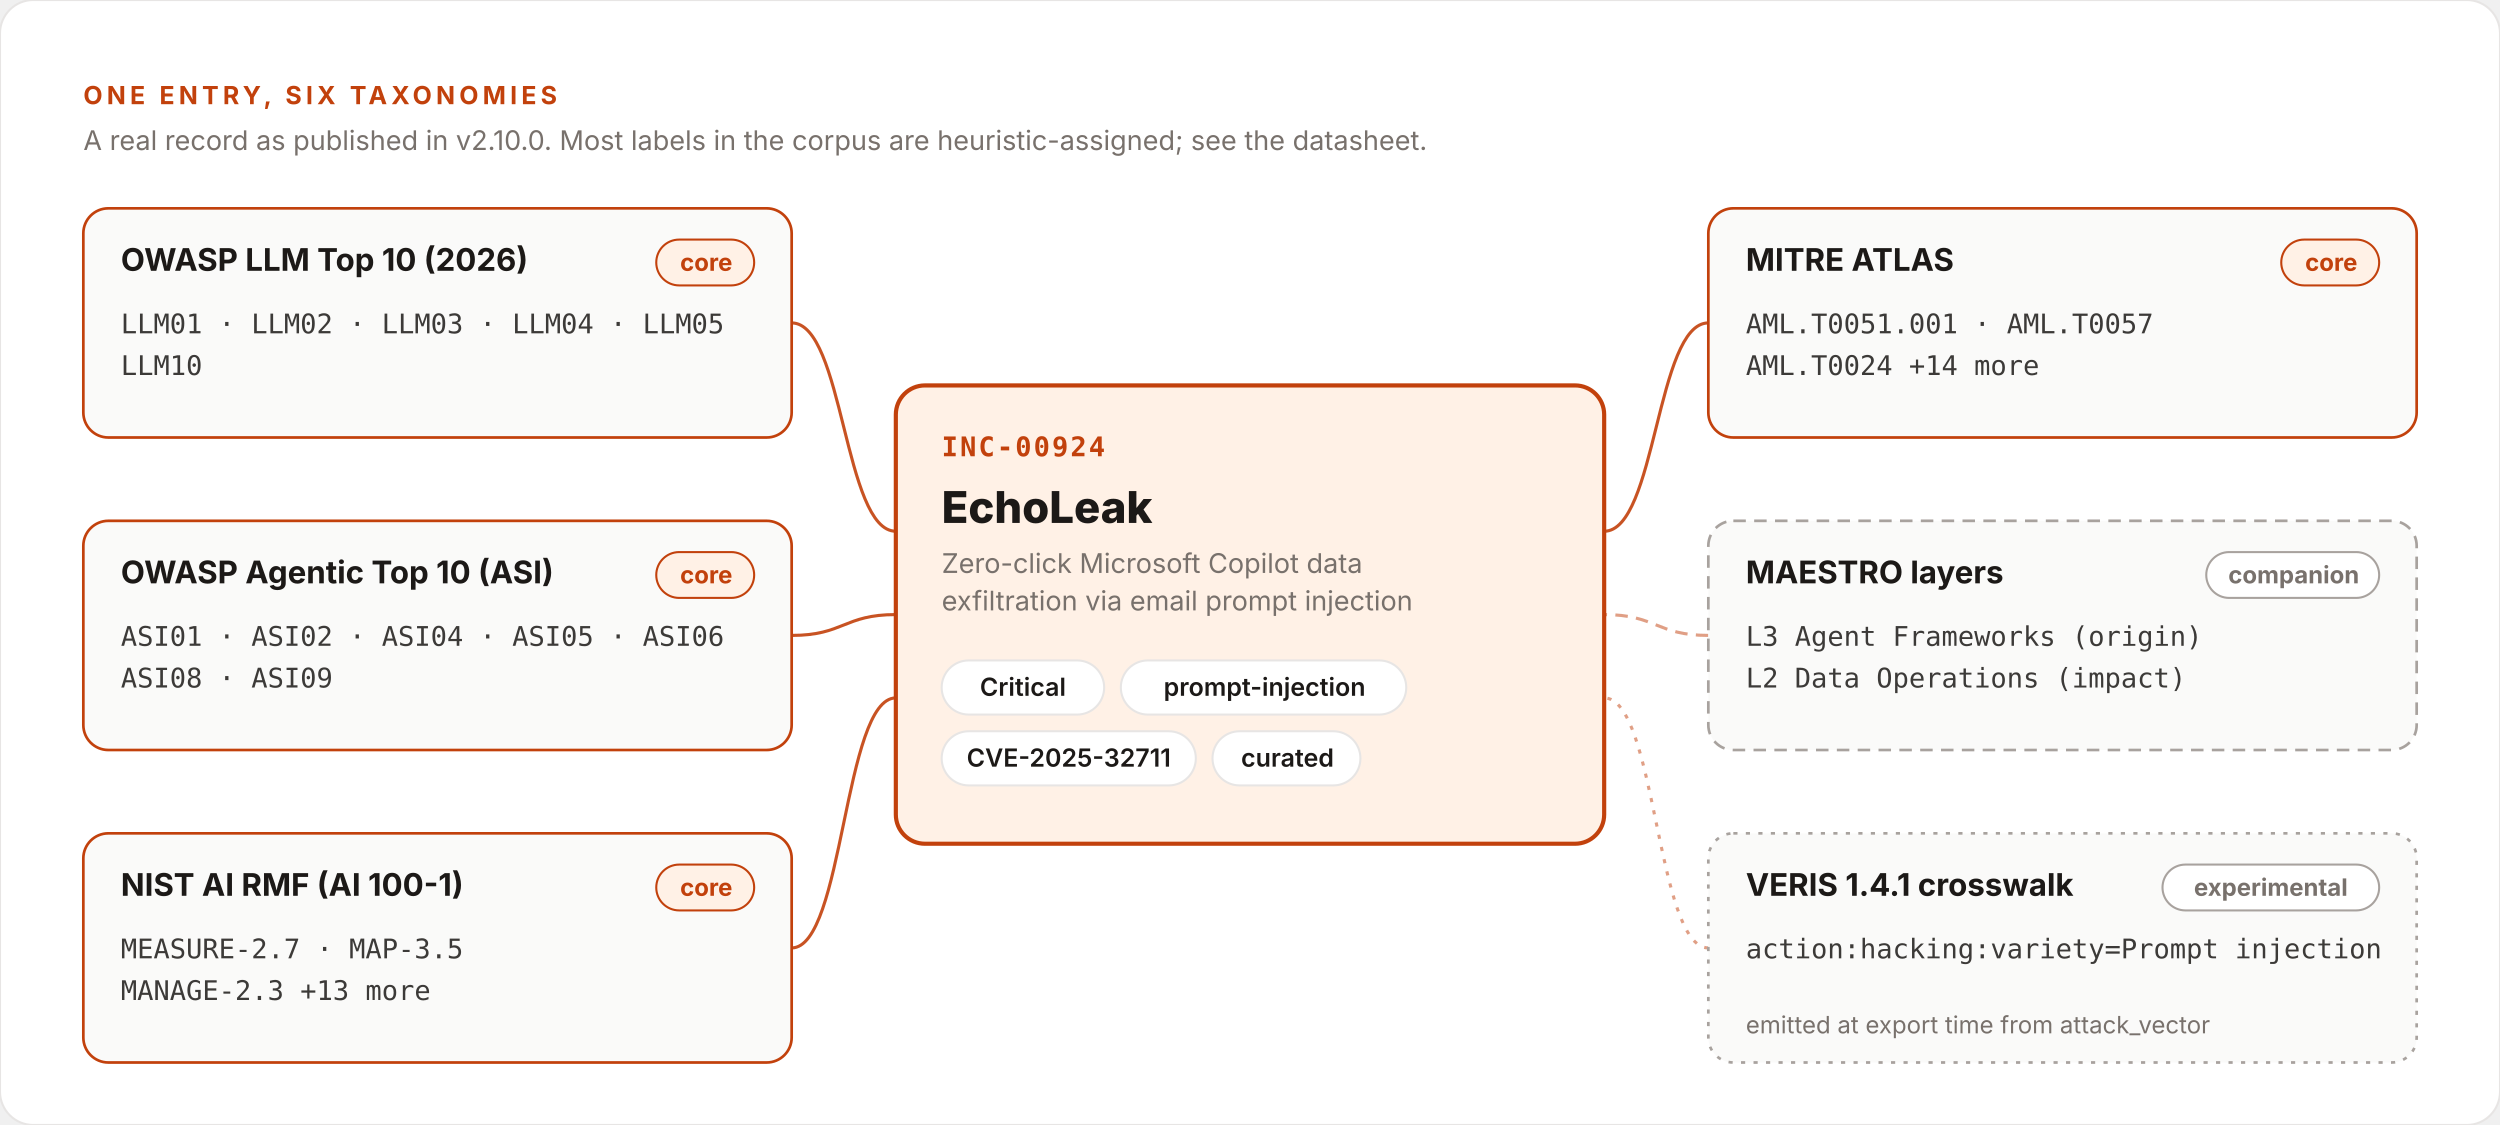
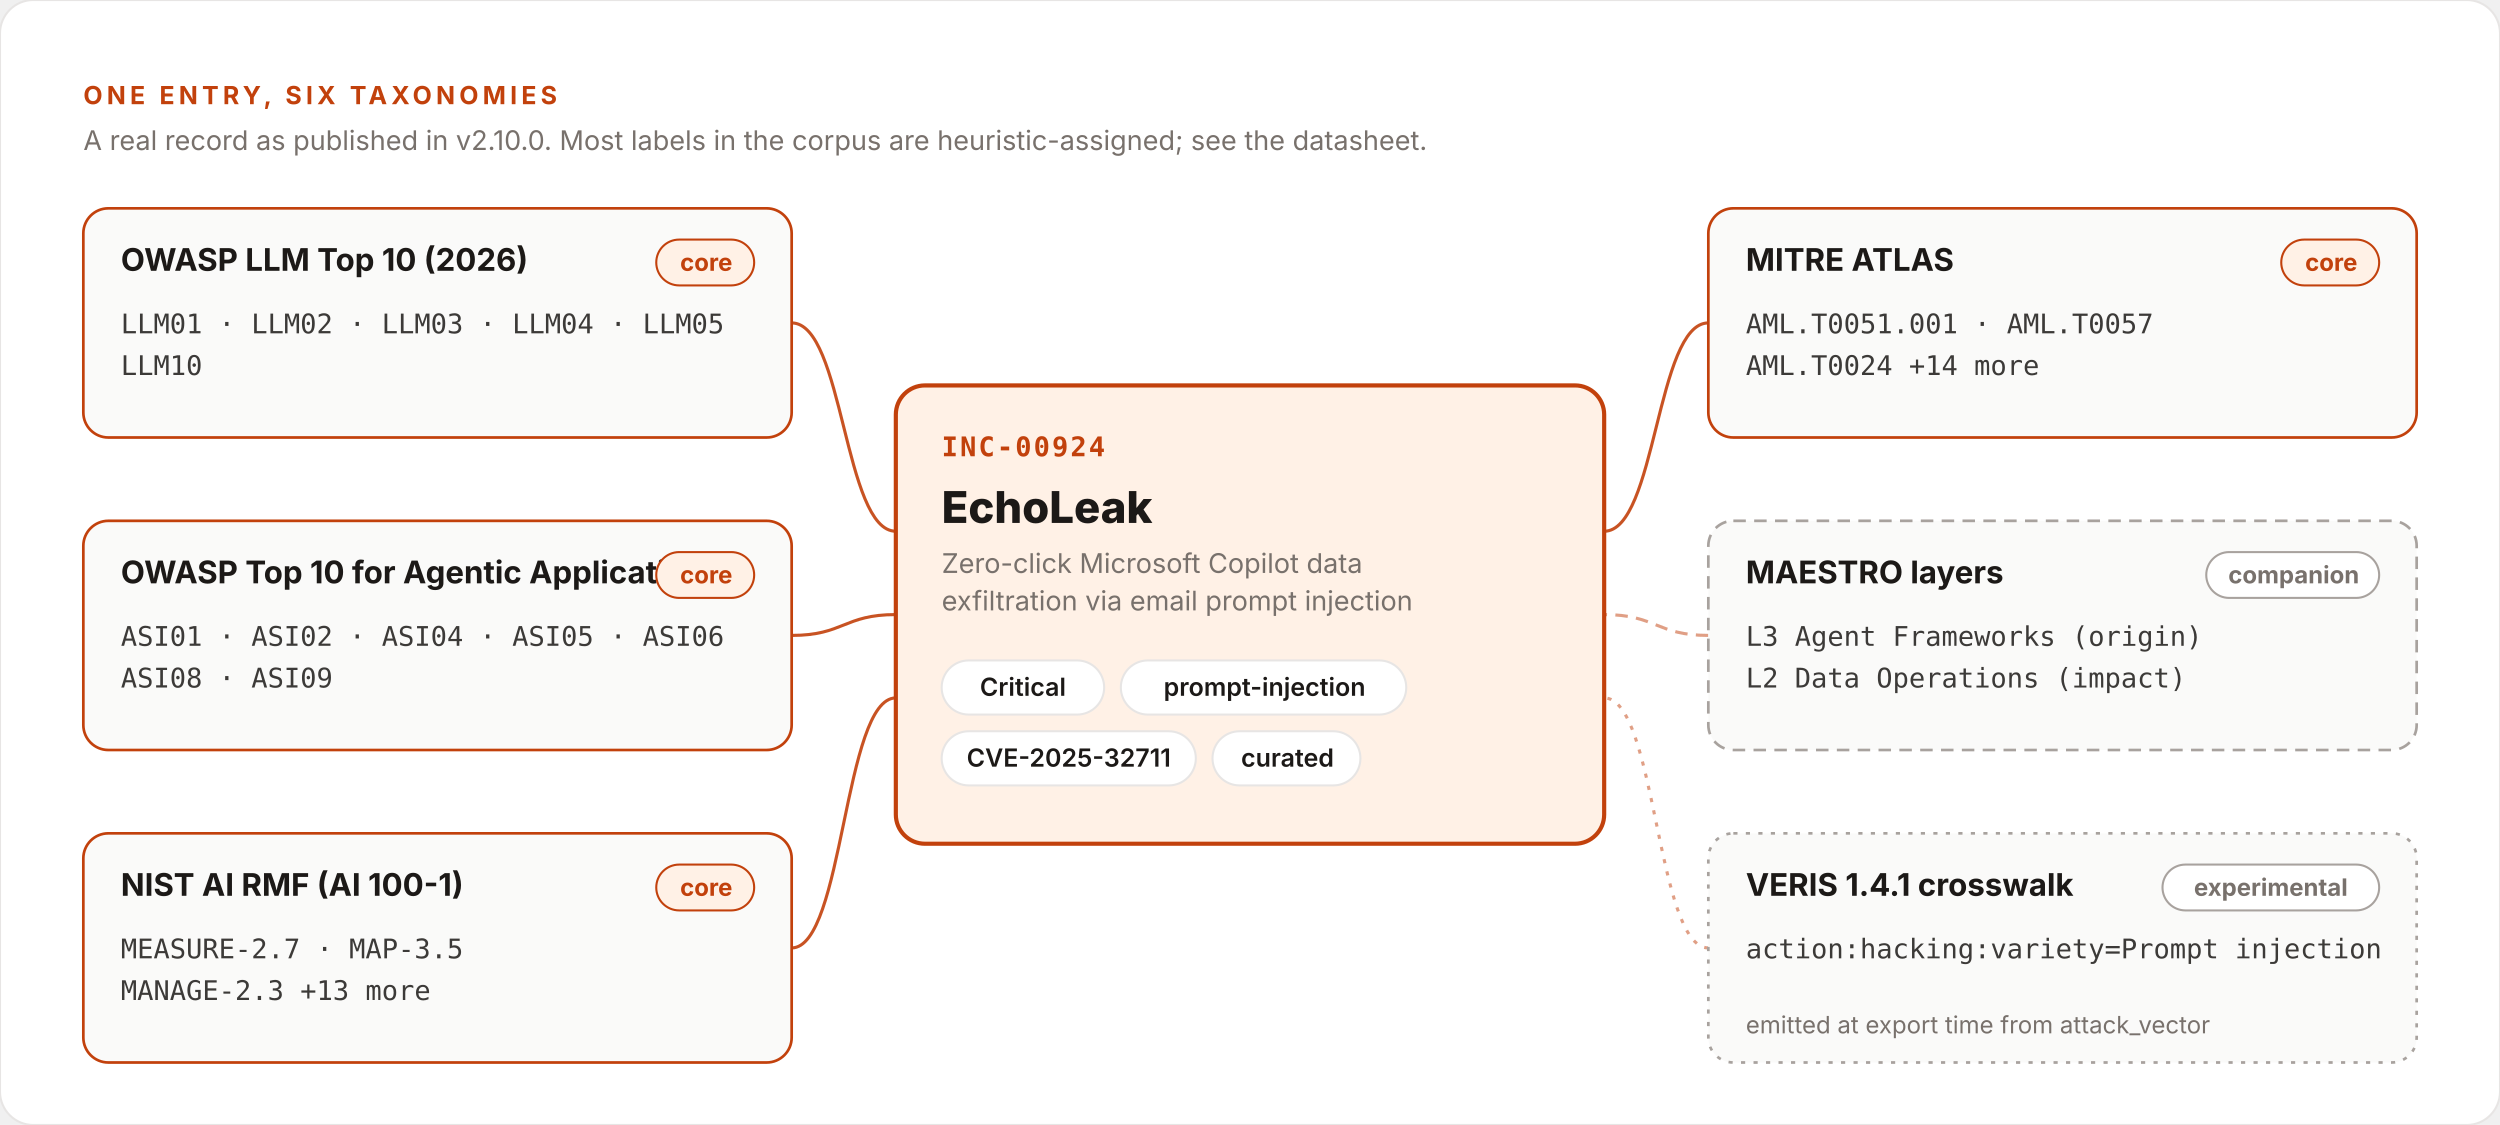
- <svg xmlns="http://www.w3.org/2000/svg" viewBox="0 0 1200 540" width="1200" height="540" role="img" aria-label="Taxonomy map: incident INC-00924 (EchoLeak) mapped onto OWASP LLM Top 10 2026, OWASP Agentic Top 10, NIST AI RMF, MITRE ATLAS (core), MAESTRO (companion) and a VERIS crosswalk (experimental)" font-family="Inter,Segoe UI,system-ui,-apple-system,Roboto,Helvetica,Arial,sans-serif">
+ <svg xmlns="http://www.w3.org/2000/svg" viewBox="0 0 1200 540" width="1200" height="540" role="img" aria-label="Taxonomy map: incident INC-00924 (EchoLeak) mapped onto OWASP LLM Top 10 2026, OWASP Top 10 for Agentic Applications, NIST AI RMF, MITRE ATLAS (core), MAESTRO (companion) and a VERIS crosswalk (experimental)" font-family="Inter,Segoe UI,system-ui,-apple-system,Roboto,Helvetica,Arial,sans-serif">
  <rect width="1200" height="540" rx="16" fill="#ffffff" stroke="#e7e5e4" />
  <text x="40" y="50" font-size="12" font-weight="700" letter-spacing="2" fill="#c2410c">ONE ENTRY, SIX TAXONOMIES</text>
  <text x="40" y="72" font-size="13" fill="#78716c">A real record as published in v2.10.0. Most labels in the corpus are heuristic-assigned; see the datasheet.</text>
  <path d="M380 155.0 C 405.0 155.0, 405.0 255.0, 430 255.0" fill="none" stroke="#c2410c" stroke-width="1.5" stroke-opacity="0.9" />
  <rect x="40" y="100" width="340" height="110" rx="12" fill="#fafaf9" stroke="#c2410c" stroke-width="1.3" />
  <text x="58" y="130" font-size="15" font-weight="700" fill="#1c1917">OWASP LLM Top 10 (2026)</text>
  <rect x="315" y="115" width="47" height="22" rx="11" fill="#fff1e6" stroke="#c2410c" />
  <text x="339" y="130" text-anchor="middle" font-size="11.5" font-weight="650" fill="#c2410c">core</text>
  <text x="58" y="160" font-size="13" font-family="ui-monospace,SFMono-Regular,Consolas,Menlo,monospace" fill="#1c1917" fill-opacity="0.85">LLM01 · LLM02 · LLM03 · LLM04 · LLM05</text>
  <text x="58" y="180" font-size="13" font-family="ui-monospace,SFMono-Regular,Consolas,Menlo,monospace" fill="#1c1917" fill-opacity="0.85">LLM10</text>
  <path d="M380 305.0 C 405.0 305.0, 405.0 295.0, 430 295.0" fill="none" stroke="#c2410c" stroke-width="1.5" stroke-opacity="0.9" />
  <rect x="40" y="250" width="340" height="110" rx="12" fill="#fafaf9" stroke="#c2410c" stroke-width="1.3" />
-   <text x="58" y="280" font-size="15" font-weight="700" fill="#1c1917">OWASP Agentic Top 10 (ASI)</text>
+   <text x="58" y="280" font-size="15" font-weight="700" fill="#1c1917">OWASP Top 10 for Agentic Applications</text>
  <rect x="315" y="265" width="47" height="22" rx="11" fill="#fff1e6" stroke="#c2410c" />
  <text x="339" y="280" text-anchor="middle" font-size="11.5" font-weight="650" fill="#c2410c">core</text>
  <text x="58" y="310" font-size="13" font-family="ui-monospace,SFMono-Regular,Consolas,Menlo,monospace" fill="#1c1917" fill-opacity="0.85">ASI01 · ASI02 · ASI04 · ASI05 · ASI06</text>
  <text x="58" y="330" font-size="13" font-family="ui-monospace,SFMono-Regular,Consolas,Menlo,monospace" fill="#1c1917" fill-opacity="0.85">ASI08 · ASI09</text>
  <path d="M380 455.0 C 405.0 455.0, 405.0 335.0, 430 335.0" fill="none" stroke="#c2410c" stroke-width="1.5" stroke-opacity="0.9" />
  <rect x="40" y="400" width="340" height="110" rx="12" fill="#fafaf9" stroke="#c2410c" stroke-width="1.3" />
  <text x="58" y="430" font-size="15" font-weight="700" fill="#1c1917">NIST AI RMF (AI 100-1)</text>
  <rect x="315" y="415" width="47" height="22" rx="11" fill="#fff1e6" stroke="#c2410c" />
  <text x="339" y="430" text-anchor="middle" font-size="11.5" font-weight="650" fill="#c2410c">core</text>
  <text x="58" y="460" font-size="13" font-family="ui-monospace,SFMono-Regular,Consolas,Menlo,monospace" fill="#1c1917" fill-opacity="0.85">MEASURE-2.7 · MAP-3.5</text>
  <text x="58" y="480" font-size="13" font-family="ui-monospace,SFMono-Regular,Consolas,Menlo,monospace" fill="#1c1917" fill-opacity="0.85">MANAGE-2.3   +13 more</text>
  <path d="M820 155.0 C 795.0 155.0, 795.0 255.0, 770 255.0" fill="none" stroke="#c2410c" stroke-width="1.5" stroke-opacity="0.9" />
  <rect x="820" y="100" width="340" height="110" rx="12" fill="#fafaf9" stroke="#c2410c" stroke-width="1.3" />
  <text x="838" y="130" font-size="15" font-weight="700" fill="#1c1917">MITRE ATLAS</text>
  <rect x="1095" y="115" width="47" height="22" rx="11" fill="#fff1e6" stroke="#c2410c" />
  <text x="1119" y="130" text-anchor="middle" font-size="11.5" font-weight="650" fill="#c2410c">core</text>
  <text x="838" y="160" font-size="13" font-family="ui-monospace,SFMono-Regular,Consolas,Menlo,monospace" fill="#1c1917" fill-opacity="0.85">AML.T0051.001 · AML.T0057</text>
  <text x="838" y="180" font-size="13" font-family="ui-monospace,SFMono-Regular,Consolas,Menlo,monospace" fill="#1c1917" fill-opacity="0.85">AML.T0024   +14 more</text>
  <path d="M820 305.0 C 795.0 305.0, 795.0 295.0, 770 295.0" fill="none" stroke="#c2410c" stroke-width="1.5" stroke-opacity="0.5" stroke-dasharray="6 4" />
  <rect x="820" y="250" width="340" height="110" rx="12" fill="#fafaf9" stroke="#a8a29e" stroke-width="1.3" stroke-dasharray="6 4" />
  <text x="838" y="280" font-size="15" font-weight="700" fill="#1c1917">MAESTRO layers</text>
  <rect x="1059" y="265" width="83" height="22" rx="11" fill="#ffffff" stroke="#a8a29e" />
  <text x="1101" y="280" text-anchor="middle" font-size="11.5" font-weight="650" fill="#78716c">companion</text>
  <text x="838" y="310" font-size="13" font-family="ui-monospace,SFMono-Regular,Consolas,Menlo,monospace" fill="#1c1917" fill-opacity="0.85">L3 Agent Frameworks (origin)</text>
  <text x="838" y="330" font-size="13" font-family="ui-monospace,SFMono-Regular,Consolas,Menlo,monospace" fill="#1c1917" fill-opacity="0.85">L2 Data Operations (impact)</text>
  <path d="M820 455.0 C 795.0 455.0, 795.0 335.0, 770 335.0" fill="none" stroke="#c2410c" stroke-width="1.5" stroke-opacity="0.5" stroke-dasharray="2 4" />
  <rect x="820" y="400" width="340" height="110" rx="12" fill="#fafaf9" stroke="#a8a29e" stroke-width="1.3" stroke-dasharray="2 4" />
  <text x="838" y="430" font-size="15" font-weight="700" fill="#1c1917">VERIS 1.4.1 crosswalk</text>
  <rect x="1038" y="415" width="104" height="22" rx="11" fill="#ffffff" stroke="#a8a29e" />
  <text x="1090" y="430" text-anchor="middle" font-size="11.5" font-weight="650" fill="#78716c">experimental</text>
  <text x="838" y="460" font-size="13" font-family="ui-monospace,SFMono-Regular,Consolas,Menlo,monospace" fill="#1c1917" fill-opacity="0.85">action:hacking:variety=Prompt injection</text>
  <text x="838" y="496" font-size="11.5" fill="#78716c">emitted at export time from attack_vector</text>
  <rect x="430" y="185" width="340" height="220" rx="14" fill="#fff1e6" stroke="#c2410c" stroke-width="2" />
  <text x="452" y="219" font-size="13" font-weight="700" letter-spacing="1" font-family="ui-monospace,SFMono-Regular,Consolas,Menlo,monospace" fill="#c2410c">INC-00924</text>
  <text x="452" y="251" font-size="21" font-weight="800" fill="#1c1917">EchoLeak</text>
  <text x="452" y="275" font-size="13" fill="#78716c">Zero-click Microsoft Copilot data</text>
  <text x="452" y="293" font-size="13" fill="#78716c">exfiltration via email prompt injection</text>
  <rect x="452" y="317" width="78" height="26" rx="13" fill="#ffffff" stroke="#e7e5e4" />
  <text x="491" y="334" text-anchor="middle" font-size="12" font-weight="600" fill="#1c1917">Critical</text>
  <rect x="538" y="317" width="137" height="26" rx="13" fill="#ffffff" stroke="#e7e5e4" />
  <text x="607" y="334" text-anchor="middle" font-size="12" font-weight="600" fill="#1c1917">prompt-injection</text>
  <rect x="452" y="351" width="122" height="26" rx="13" fill="#ffffff" stroke="#e7e5e4" />
  <text x="513" y="368" text-anchor="middle" font-size="12" font-weight="600" fill="#1c1917">CVE-2025-32711</text>
  <rect x="582" y="351" width="71" height="26" rx="13" fill="#ffffff" stroke="#e7e5e4" />
  <text x="618" y="368" text-anchor="middle" font-size="12" font-weight="600" fill="#1c1917">curated</text>
</svg>
